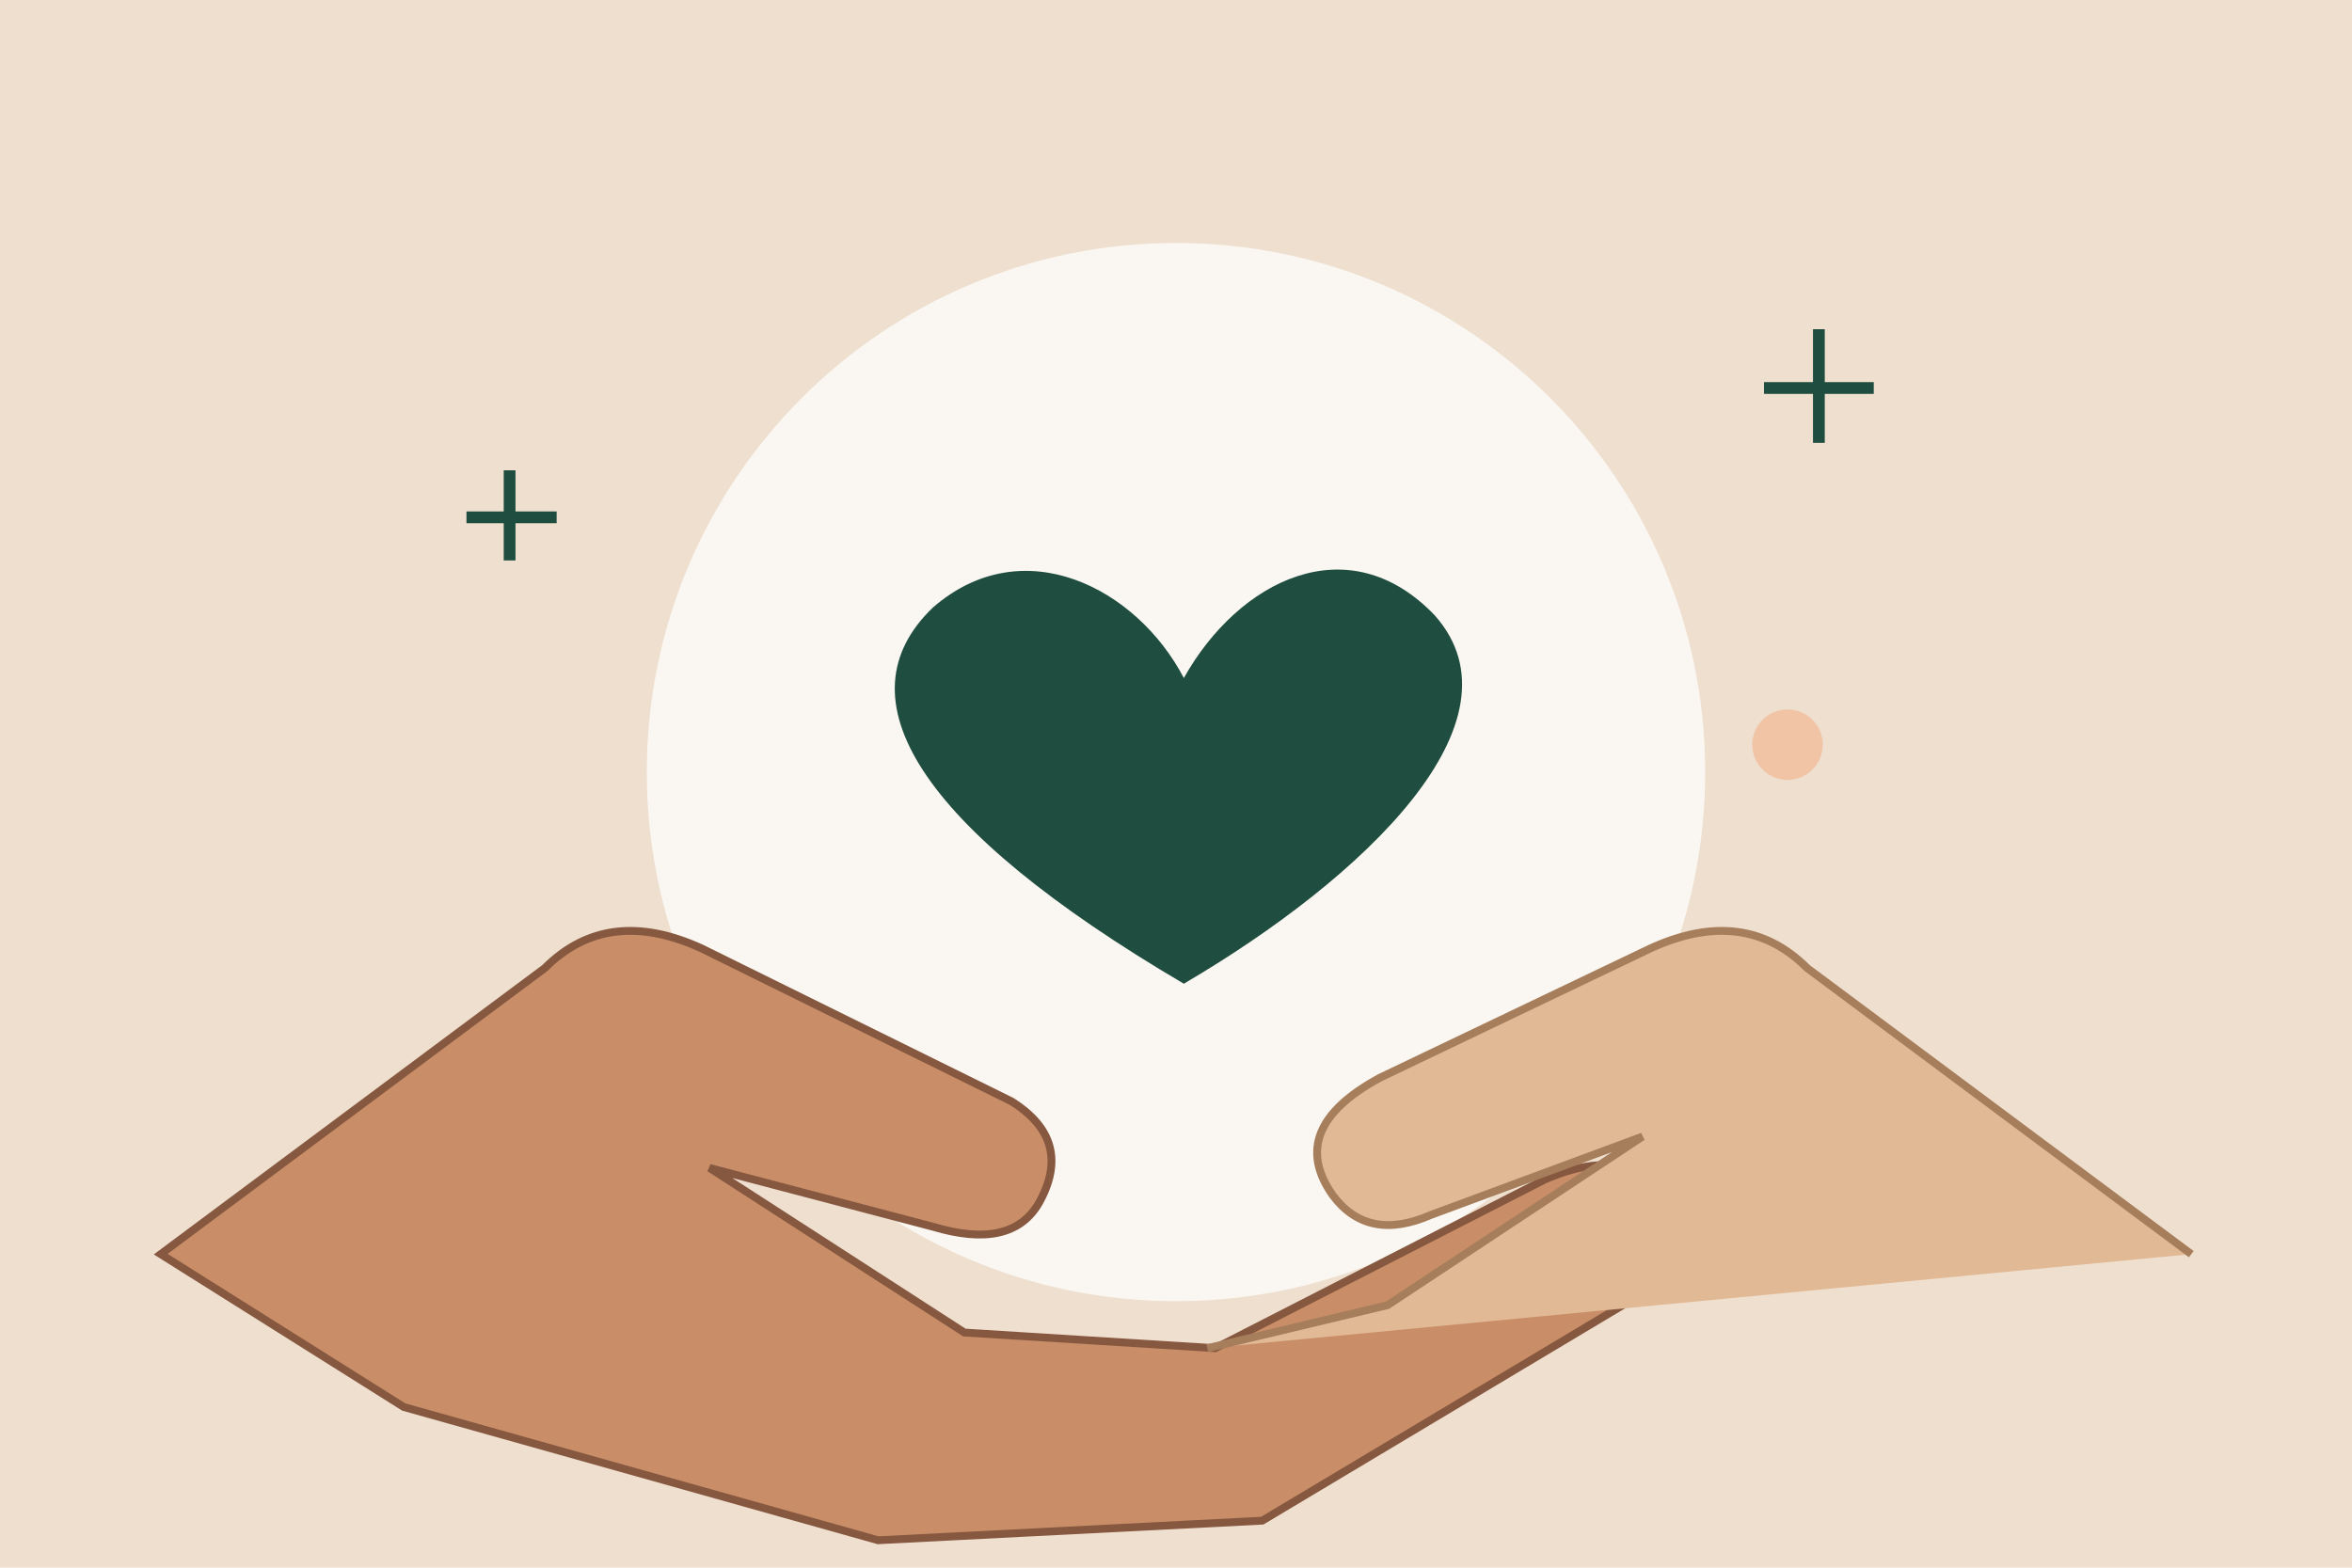
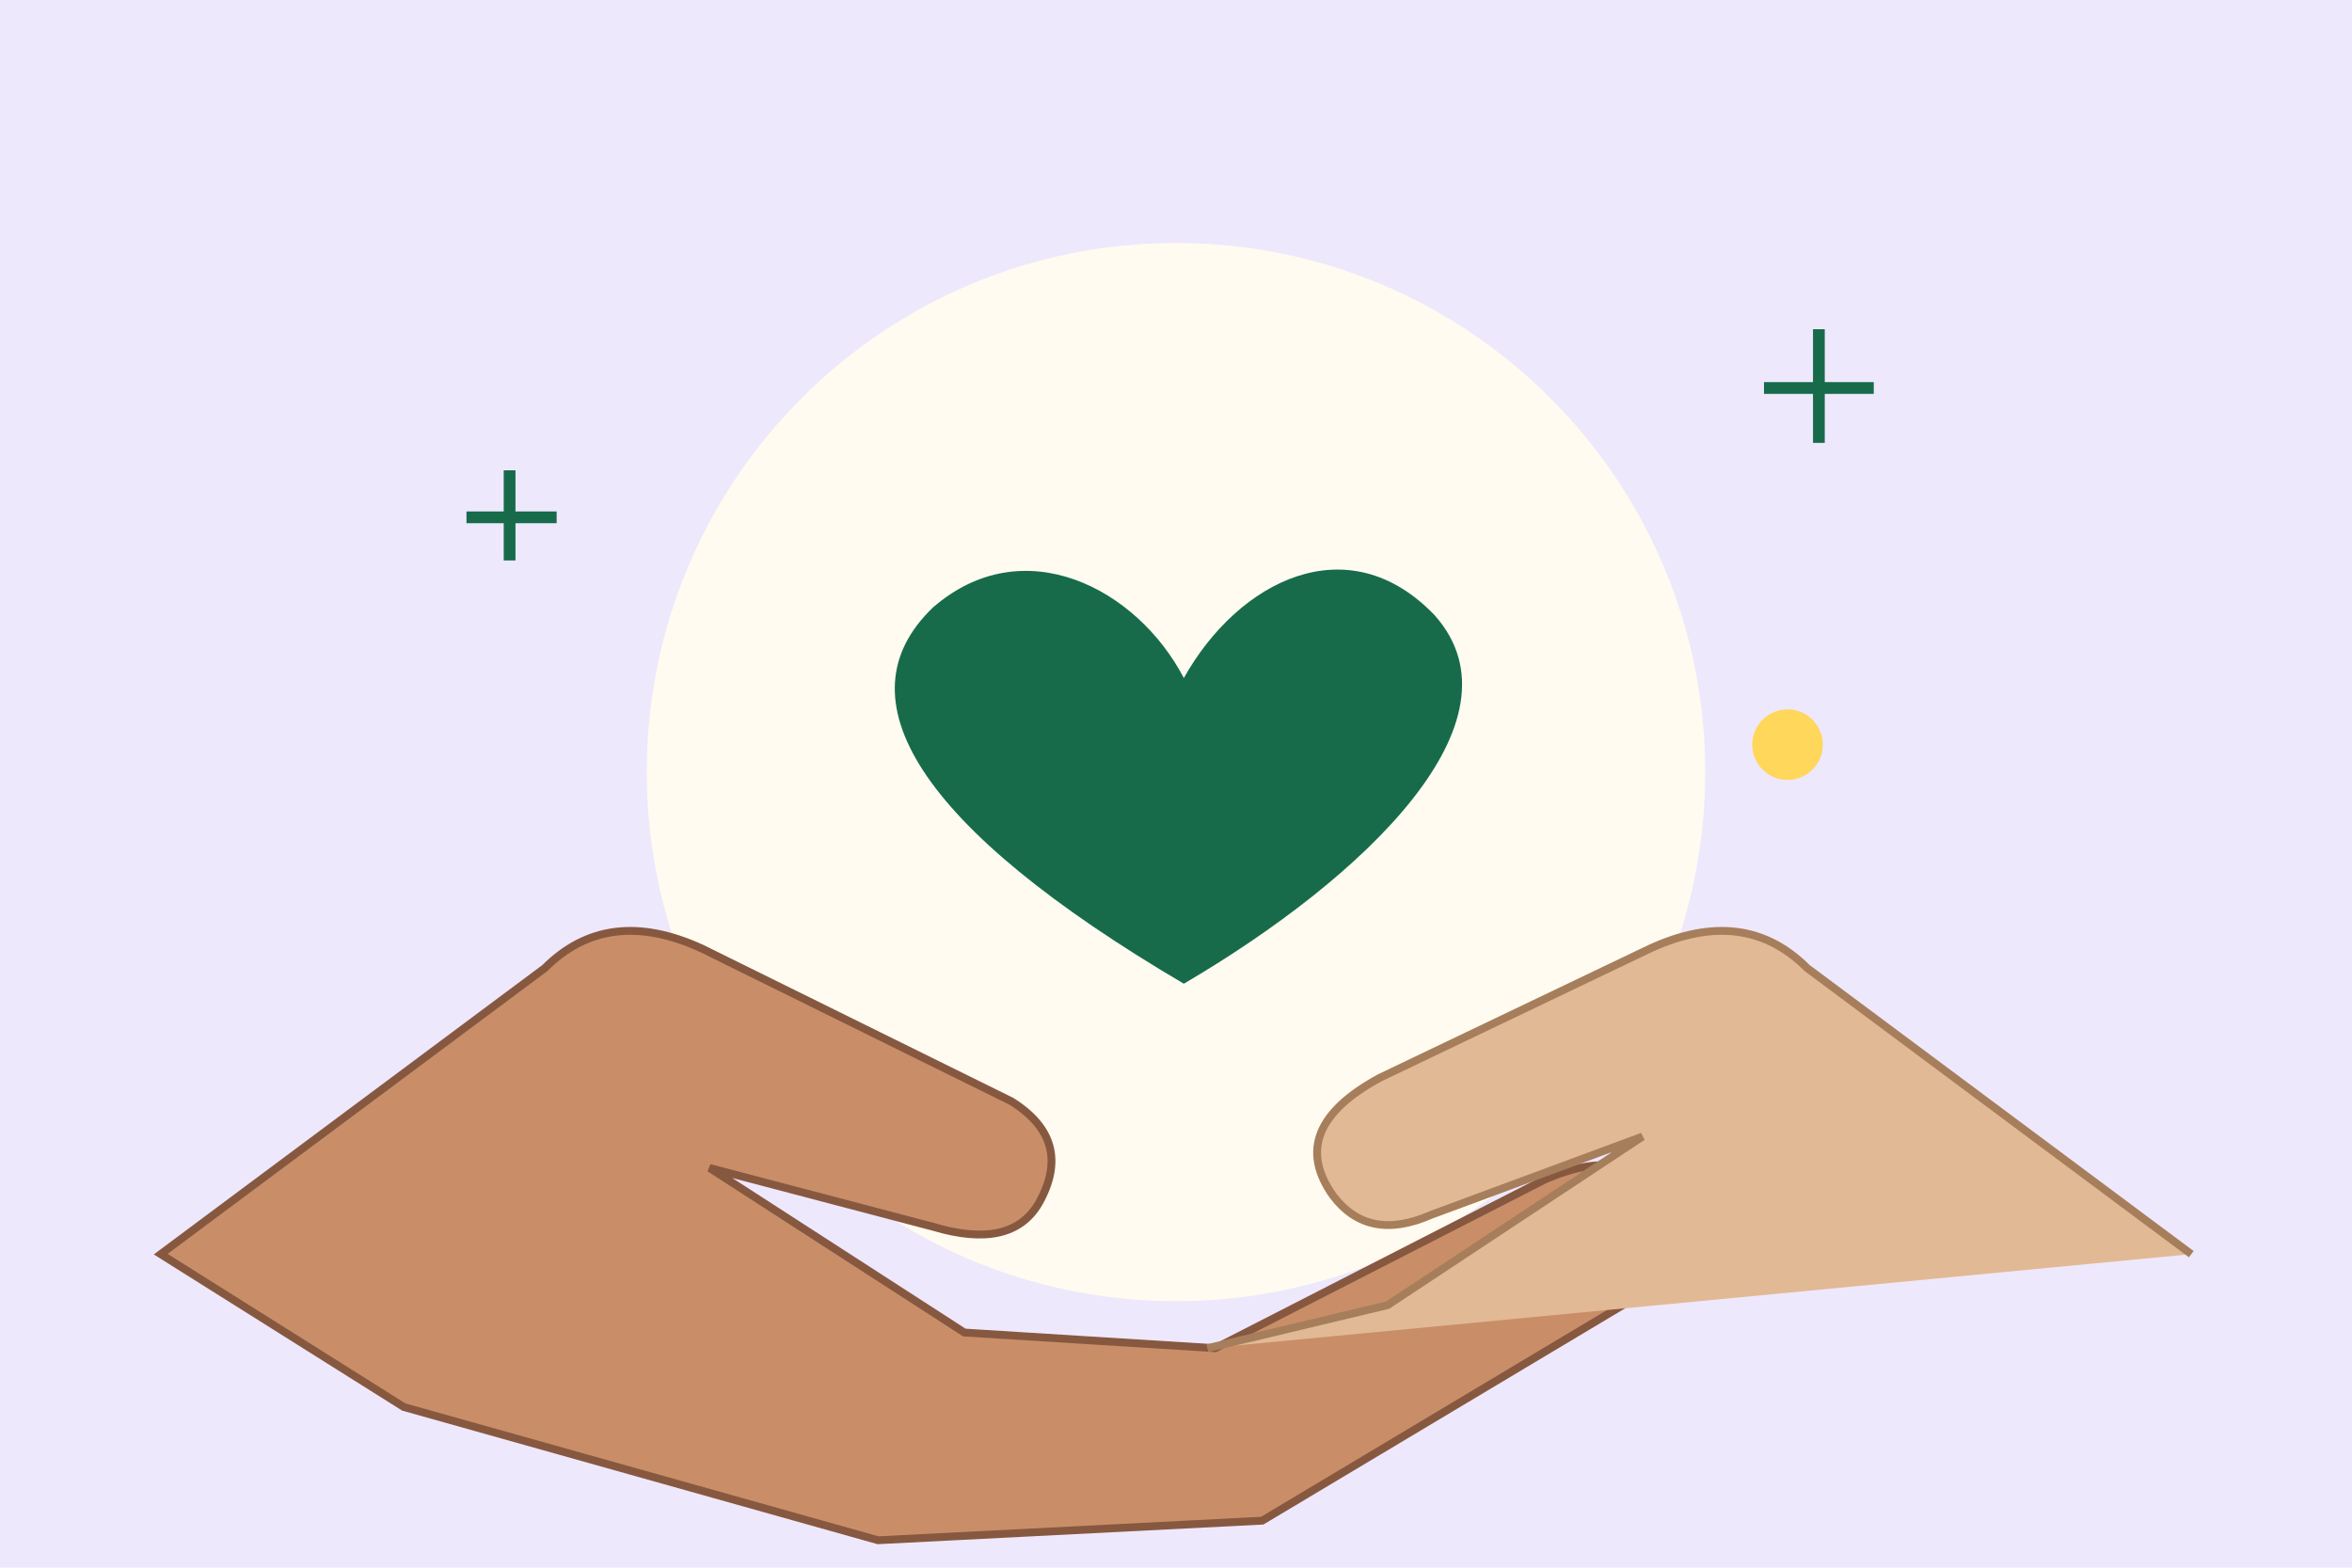
<svg xmlns="http://www.w3.org/2000/svg" width="600" height="400" viewBox="0 0 600 400">
-   <rect width="600" height="400" fill="#eedfcf" />
-   <circle cx="300" cy="197" r="135" fill="#faf7f2" />
-   <path d="M302 251C234 211 214 178 238 155C261 135 290 150 302 173C316 148 344 134 366 157C390 184 348 224 302 251Z" fill="#1f4d3f" />
+   <rect width="600" height="400" fill="#eee8fc" />
+   <circle cx="300" cy="197" r="135" fill="#fffbf0" />
+   <path d="M302 251C234 211 214 178 238 155C261 135 290 150 302 173C316 148 344 134 366 157C390 184 348 224 302 251Z" fill="#176b4b" />
  <path d="M41 320L139 247Q155 231 179 242L258 281Q274 291 265 307Q258 319 238 313L181 298L246 340L310 344L394 301Q417 291 425 308Q430 322 414 333L322 388L224 393L103 359Z" fill="#c98e68" stroke="#875840" stroke-width="2" />
  <path d="M559 320L461 247Q445 231 421 242L352 275Q328 288 340 305Q349 317 365 310L419 290L354 333L308 344" fill="#e2b995" stroke="#a77e5b" stroke-width="2" />
-   <path d="M464 84V113M450 99H478M130 120V143M119 132H142" stroke="#1f4d3f" stroke-width="3" />
-   <circle cx="456" cy="190" r="9" fill="#f2c4a6" />
+   <path d="M464 84V113M450 99H478M130 120V143M119 132H142" stroke="#176b4b" stroke-width="3" />
+   <circle cx="456" cy="190" r="9" fill="#ffd75a" />
</svg>
